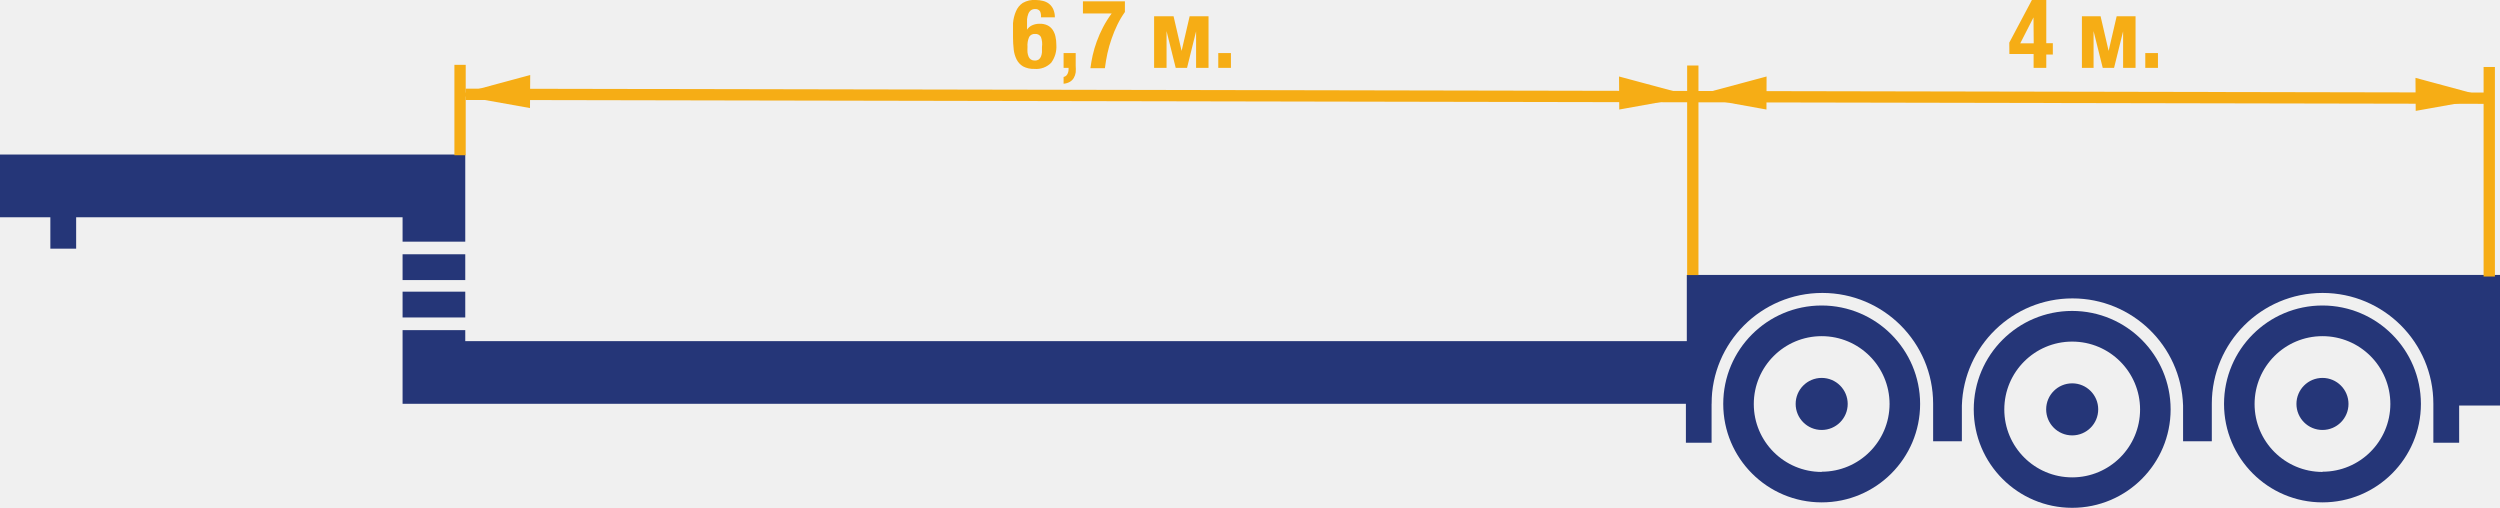
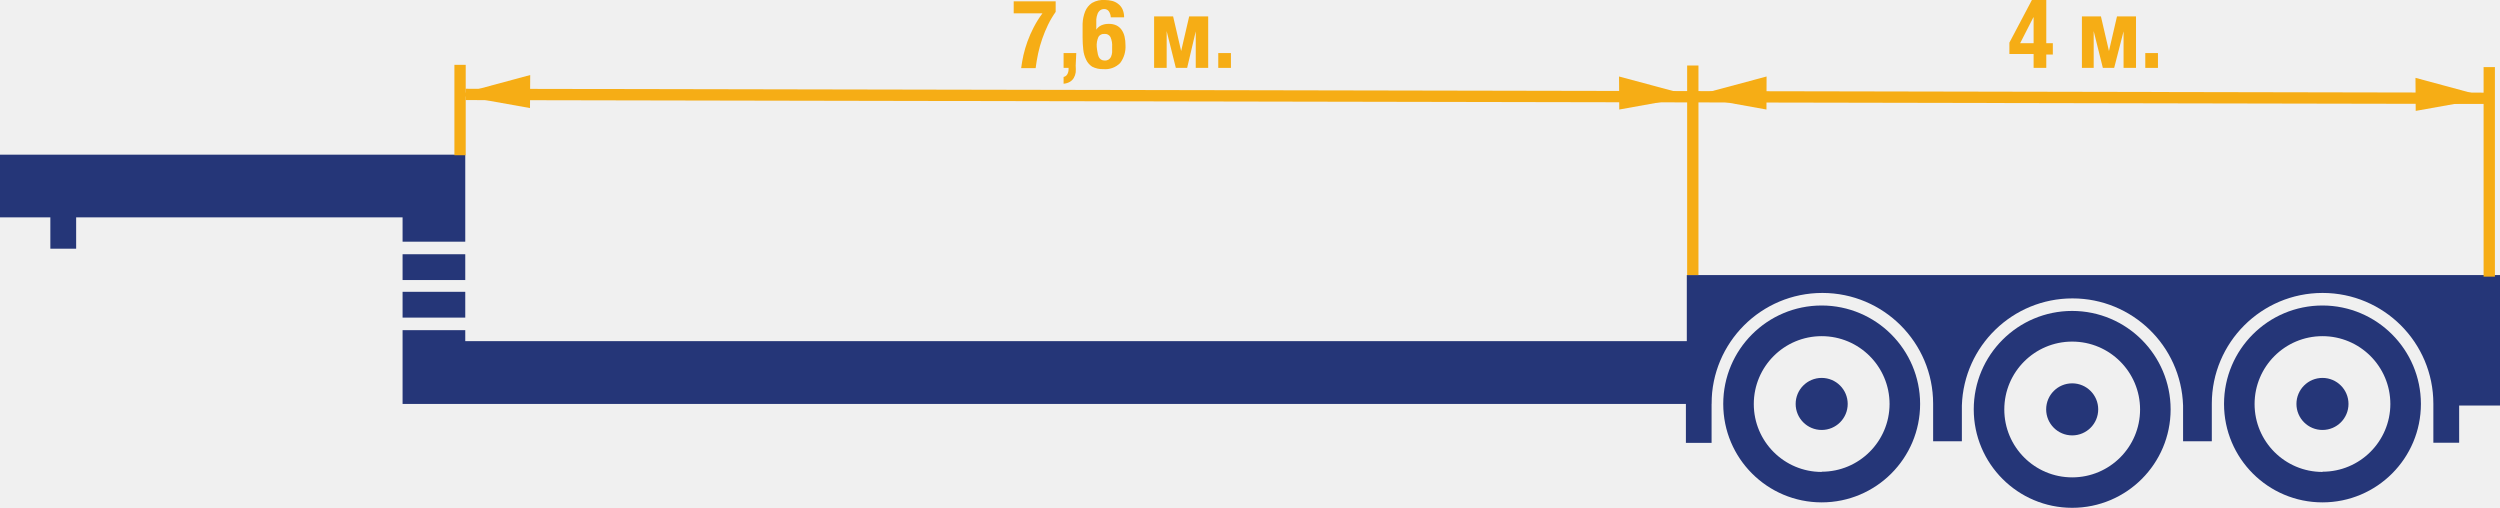
- <svg xmlns="http://www.w3.org/2000/svg" viewBox="0 0 220.95 44.88">
-   <defs>
-     <style>.cls-1{fill:#fff}.cls-2{fill:#253678}.cls-3{fill:#f6ad15}</style>
-   </defs>
-   <g id="Слой_2" data-name="Слой 2">
-     <g id="Слой_1-2" data-name="Слой 1">
-       <path class="cls-1" d="M219.08 25.5c.62 0 1.11-.12 1.11.5 0 .61-.5.5-1.11.5h-2.15c-.62 0-1.11.11-1.11-.5 0-.62.5-.5 1.11-.5z" />
-       <path class="cls-2" d="M35.58 25.78h5.54v2.28h-5.54zm5.54 4.37v-.97h-5.54v6.51h115.65v-5.54H41.12zm-5.54-7.68h5.54v2.28h-5.54zM0 13.66v5.54h4.45v2.78h2.28V19.2h28.85v2.16h5.54v-7.7H0zM205.26 27a8.7 8.7 0 1 0 8.7 8.7 8.71 8.71 0 0 0-8.7-8.7zm0 14.71a6 6 0 1 1 6-6 6 6 0 0 1-6 5.98z" />
-       <circle class="cls-2" cx="205.26" cy="35.68" r="1.75" />
-       <path class="cls-2" d="M205.26 38a2.3 2.3 0 1 1 2.3-2.3 2.3 2.3 0 0 1-2.3 2.3zm-22.12-10.52a8.7 8.7 0 1 0 8.7 8.7 8.71 8.71 0 0 0-8.7-8.7zm0 14.71a6 6 0 1 1 6-6 6 6 0 0 1-6 6z" />
-       <circle class="cls-2" cx="183.14" cy="36.18" r="1.75" />
-       <path class="cls-2" d="M183.14 38.48a2.3 2.3 0 1 1 2.3-2.3 2.3 2.3 0 0 1-2.3 2.3zM161 27a8.7 8.7 0 1 0 8.7 8.7A8.71 8.71 0 0 0 161 27zm0 14.71a6 6 0 1 1 6-6 6 6 0 0 1-6 5.98z" />
-       <circle class="cls-2" cx="161.02" cy="35.68" r="1.75" />
-       <path class="cls-2" d="M161 38a2.3 2.3 0 1 1 2.3-2.3A2.3 2.3 0 0 1 161 38z" />
-       <path class="cls-2" d="M220.95 24.3h-71.87v9.29H149v5.54h2.27v-3.45a9.79 9.79 0 0 1 19.58 0V39h2.54v-3.16a9.78 9.78 0 0 1 19.55 0V39h2.54V35.68a9.79 9.79 0 0 1 19.58 0v3.45h2.28v-3.29h3.62z" />
-       <path class="cls-3" d="M40.16 5.73h1v7.99h-1zm179.34.19h1v18.52h-1zm-70.39-.13h1v18.52h-1z" />
-       <path class="cls-3" transform="rotate(-89.89 130.574 8.503)" d="M130.07-80.92h1V97.94h-1z" />
-       <path class="cls-3" d="M46.84 9.55l-6.5-1.16 6.52-1.76-.02 2.92zm166.66.25l6.5-1.16-6.52-1.76.02 2.92zm-57.38-.12l-6.51-1.17 6.52-1.75-.01 2.92zm-13.01 0l6.5-1.17-6.52-1.75.02 2.92zm34.47-5.91l2-3.77h1.27v3.82h.58v1h-.58V6h-1.12V4.77h-2.14zm2.14-2.23l-1.17 2.29h1.19zm5.93-.1l.71 3.06.71-3.06h1.67V6h-1.1V2.77l-.8 3.23h-1l-.81-3.25V6H184V1.44zm5.07 3.25V6h-1.12V4.69zM92 1.53a1 1 0 0 0-.08-.53.47.47 0 0 0-.42-.2.61.61 0 0 0-.39.11.73.73 0 0 0-.23.32 1.76 1.76 0 0 0-.11.48v.91a1.07 1.07 0 0 1 .44-.38 1.56 1.56 0 0 1 .69-.14 1.51 1.51 0 0 1 .68.14 1.2 1.2 0 0 1 .45.39 1.71 1.71 0 0 1 .25.59 3.3 3.3 0 0 1 .08.75 2.37 2.37 0 0 1-.46 1.58 1.85 1.85 0 0 1-1.48.54 2 2 0 0 1-1-.22 1.49 1.49 0 0 1-.57-.61 2.6 2.6 0 0 1-.26-.9 9.09 9.09 0 0 1-.06-1.06V2.06A3.33 3.33 0 0 1 89.79 1a1.64 1.64 0 0 1 .6-.74A2 2 0 0 1 91.55 0a2.55 2.55 0 0 1 .63.08 1.43 1.43 0 0 1 .53.25 1.3 1.3 0 0 1 .37.47 1.76 1.76 0 0 1 .15.73zm-1.19 2.62a4.13 4.13 0 0 0 0 .48 1.26 1.26 0 0 0 .1.38.59.59 0 0 0 .2.25.6.6 0 0 0 .34.09.62.62 0 0 0 .35-.09A.56.56 0 0 0 92 5a1.31 1.31 0 0 0 .09-.38v-.47a1.85 1.85 0 0 0-.09-.88.54.54 0 0 0-.52-.27.55.55 0 0 0-.52.26 1.84 1.84 0 0 0-.15.89zm4.26.54V5.8a3.69 3.69 0 0 1 0 .6 1.36 1.36 0 0 1-.17.49 1 1 0 0 1-.34.34 1.32 1.32 0 0 1-.56.17v-.6a.46.46 0 0 0 .33-.24.87.87 0 0 0 .11-.43V6H94V4.69zM99.42.12v.94a7.91 7.91 0 0 0-.67 1.13 11.21 11.21 0 0 0-.51 1.24 11.35 11.35 0 0 0-.37 1.3q-.14.66-.22 1.3h-1.28q.07-.54.2-1.14a10.17 10.17 0 0 1 .36-1.22 10.79 10.79 0 0 1 .55-1.25 9.25 9.25 0 0 1 .77-1.23h-2.54V.12zm4.3 1.32l.71 3.06.71-3.06h1.67V6h-1.1V2.77l-.8 3.23h-1l-.81-3.25V6H102V1.44zm5.07 3.25V6h-1.12V4.69z" />
+ <svg xmlns="http://www.w3.org/2000/svg" viewBox="0 0 220.95 44.89">
+   <g id="548e986c-6cb3-4523-8365-c3b9a8aab7fe" data-name="Слой 2">
+     <g id="219925fe-101b-4f92-8472-a5ee0a17784d" data-name="Слой 1">
+       <path d="M219.08,25.5c.62,0,1.11-.12,1.11.5h0c0,.61-.5.5-1.11.5h-2.15c-.62,0-1.11.11-1.11-.5h0c0-.62.5-.5,1.11-.5Z" fill="#fff" />
+       <rect x="35.58" y="25.79" width="5.54" height="2.28" fill="#253678" />
+       <polygon points="41.12 30.15 41.12 29.18 35.58 29.18 35.58 30.15 35.58 31.46 35.58 35.7 151.23 35.7 151.23 30.15 41.12 30.15" fill="#253678" />
+       <rect x="35.58" y="22.47" width="5.54" height="2.28" fill="#253678" />
+       <polygon points="0 13.67 0 19.21 4.45 19.21 4.45 21.98 6.73 21.98 6.73 19.21 35.58 19.21 35.58 21.36 41.12 21.36 41.12 19.21 41.12 19.09 41.12 13.67 0 13.67" fill="#253678" />
+       <path d="M205.26,27a8.7,8.7,0,1,0,8.7,8.7A8.71,8.71,0,0,0,205.26,27Zm0,14.71a6,6,0,1,1,6-6A6,6,0,0,1,205.26,41.69Z" fill="#253678" />
+       <circle cx="205.26" cy="35.68" r="1.75" fill="#253678" />
+       <path d="M205.26,38a2.3,2.3,0,1,1,2.3-2.3A2.3,2.3,0,0,1,205.26,38Z" fill="#253678" />
+       <path d="M183.14,27.48a8.7,8.7,0,1,0,8.7,8.7A8.71,8.71,0,0,0,183.14,27.48Zm0,14.71a6,6,0,1,1,6-6A6,6,0,0,1,183.14,42.19Z" fill="#253678" />
+       <circle cx="183.14" cy="36.19" r="1.75" fill="#253678" />
+       <path d="M183.14,38.48a2.3,2.3,0,1,1,2.3-2.3A2.3,2.3,0,0,1,183.14,38.48Z" fill="#253678" />
+       <path d="M161,27a8.7,8.7,0,1,0,8.7,8.7A8.71,8.71,0,0,0,161,27Zm0,14.71a6,6,0,1,1,6-6A6,6,0,0,1,161,41.69Z" fill="#253678" />
+       <circle cx="161.02" cy="35.68" r="1.75" fill="#253678" />
+       <path d="M161,38a2.3,2.3,0,1,1,2.3-2.3A2.3,2.3,0,0,1,161,38Z" fill="#253678" />
+       <path d="M220.95,24.31H149.08v9.29H149v5.54h2.27V35.84h0c0-.05,0-.11,0-.16a9.79,9.79,0,0,1,19.58,0c0,.05,0,.11,0,.16h0V39h2.54V35.84h0a9.78,9.78,0,0,1,19.55,0h0V39h2.54V35.84h0c0-.05,0-.11,0-.16a9.79,9.79,0,0,1,19.58,0c0,.05,0,.11,0,.16h0v3.29h2.28V35.84h3.62Z" fill="#253678" />
+       <rect x="40.16" y="5.73" width="1" height="7.99" fill="#f6ad15" />
+       <rect x="219.5" y="5.93" width="1" height="18.52" fill="#f6ad15" />
+       <rect x="149.11" y="5.79" width="1" height="18.52" fill="#f6ad15" />
+       <rect x="130.07" y="-80.92" width="1" height="178.86" transform="translate(121.82 139.07) rotate(-89.89)" fill="#f6ad15" />
+       <polygon points="46.84 9.55 40.34 8.39 46.86 6.63 46.84 9.55" fill="#f6ad15" />
+       <polygon points="213.5 9.8 220 8.64 213.48 6.88 213.5 9.8" fill="#f6ad15" />
+       <polygon points="156.12 9.68 149.61 8.51 156.13 6.76 156.12 9.68" fill="#f6ad15" />
+       <polygon points="143.11 9.68 149.61 8.51 143.09 6.76 143.11 9.68" fill="#f6ad15" />
+       <path d="M179.58,0h1.27V3.82h.58v1h-.58V6h-1.12V4.77h-2.14v-1Zm.13,1.53-1.17,2.29h1.19V1.53Z" fill="#f6ad15" />
+       <path d="M184,1.45h1.68l.71,3.06.71-3.06h1.68V6h-1.1V2.77L186.85,6h-1l-.81-3.25V6H184Z" fill="#f6ad15" />
+       <path d="M190.72,6H189.6V4.69h1.12Z" fill="#f6ad15" />
+       <path d="M93.3,1.05a8,8,0,0,0-.67,1.13,11.4,11.4,0,0,0-.88,2.54q-.14.66-.22,1.3H90.25q.07-.54.2-1.14a10.22,10.22,0,0,1,.36-1.22,10.8,10.8,0,0,1,.55-1.25,9.21,9.21,0,0,1,.77-1.23H89.59V.12H93.3Z" fill="#f6ad15" />
+       <path d="M95.07,5.8a3.74,3.74,0,0,1,0,.6,1.35,1.35,0,0,1-.17.49,1,1,0,0,1-.34.34,1.32,1.32,0,0,1-.56.17V6.8a.47.47,0,0,0,.33-.24.87.87,0,0,0,.11-.43V6h-.44V4.69h1.12Z" fill="#f6ad15" />
+       <path d="M98,1A.48.48,0,0,0,97.62.8a.62.62,0,0,0-.39.11.73.73,0,0,0-.23.32,1.74,1.74,0,0,0-.11.48q0,.28,0,.61v.3h0a1.07,1.07,0,0,1,.44-.38A1.56,1.56,0,0,1,98,2.11a1.51,1.51,0,0,1,.68.14,1.19,1.19,0,0,1,.45.39,1.73,1.73,0,0,1,.26.6,3.3,3.3,0,0,1,.08.75A2.38,2.38,0,0,1,99,5.57a1.86,1.86,0,0,1-1.48.54,2,2,0,0,1-1-.22A1.48,1.48,0,0,1,96,5.29a2.59,2.59,0,0,1-.26-.9,9.08,9.08,0,0,1-.06-1.06q0-.64,0-1.24A3.33,3.33,0,0,1,95.91,1a1.65,1.65,0,0,1,.6-.74A2,2,0,0,1,97.67,0a2.55,2.55,0,0,1,.62.08,1.43,1.43,0,0,1,.53.26A1.3,1.3,0,0,1,99.2.8a1.76,1.76,0,0,1,.15.73H98.17A1,1,0,0,0,98,1ZM97,4.63a1.27,1.27,0,0,0,.1.38.59.59,0,0,0,.2.25.6.6,0,0,0,.34.09A.62.62,0,0,0,98,5.25a.56.56,0,0,0,.2-.25,1.3,1.3,0,0,0,.09-.38q0-.22,0-.47a1.84,1.84,0,0,0-.15-.88A.54.54,0,0,0,97.6,3a.55.55,0,0,0-.52.26,1.85,1.85,0,0,0-.15.88A4.15,4.15,0,0,0,97,4.63Z" fill="#f6ad15" />
+       <path d="M102,1.45h1.68l.71,3.06.71-3.06h1.68V6h-1.1V2.77L104.92,6h-1l-.81-3.25V6H102Z" fill="#f6ad15" />
+       <path d="M108.79,6h-1.12V4.69h1.12Z" fill="#f6ad15" />
    </g>
  </g>
</svg>
